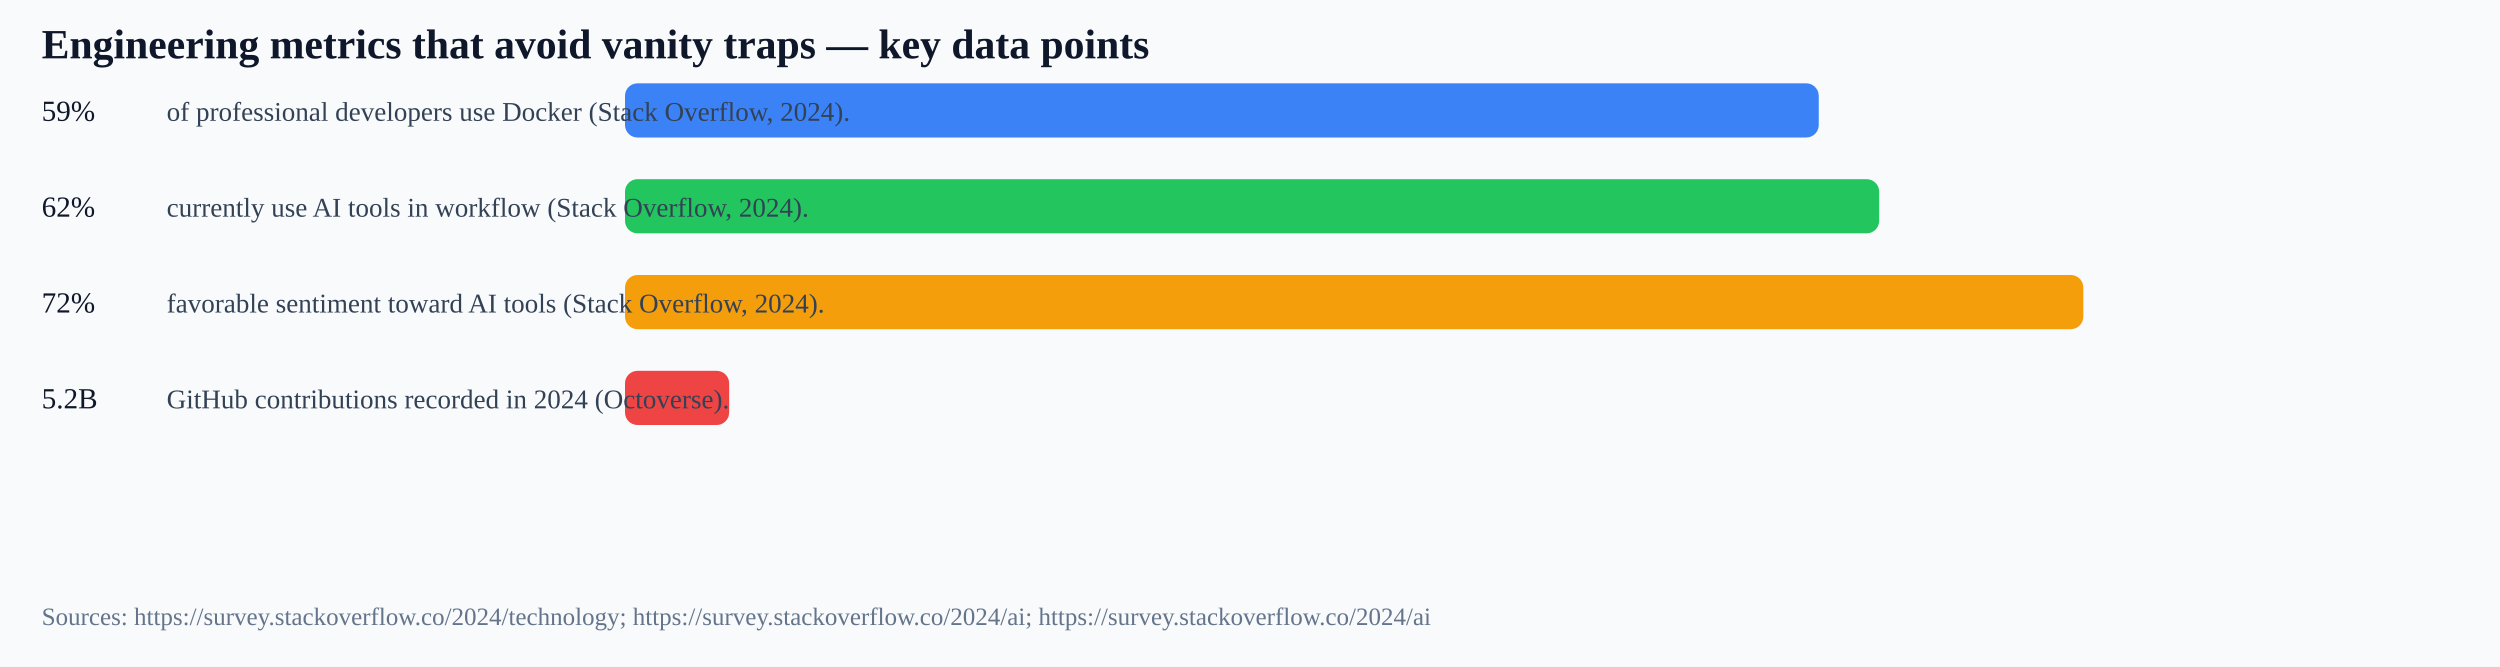
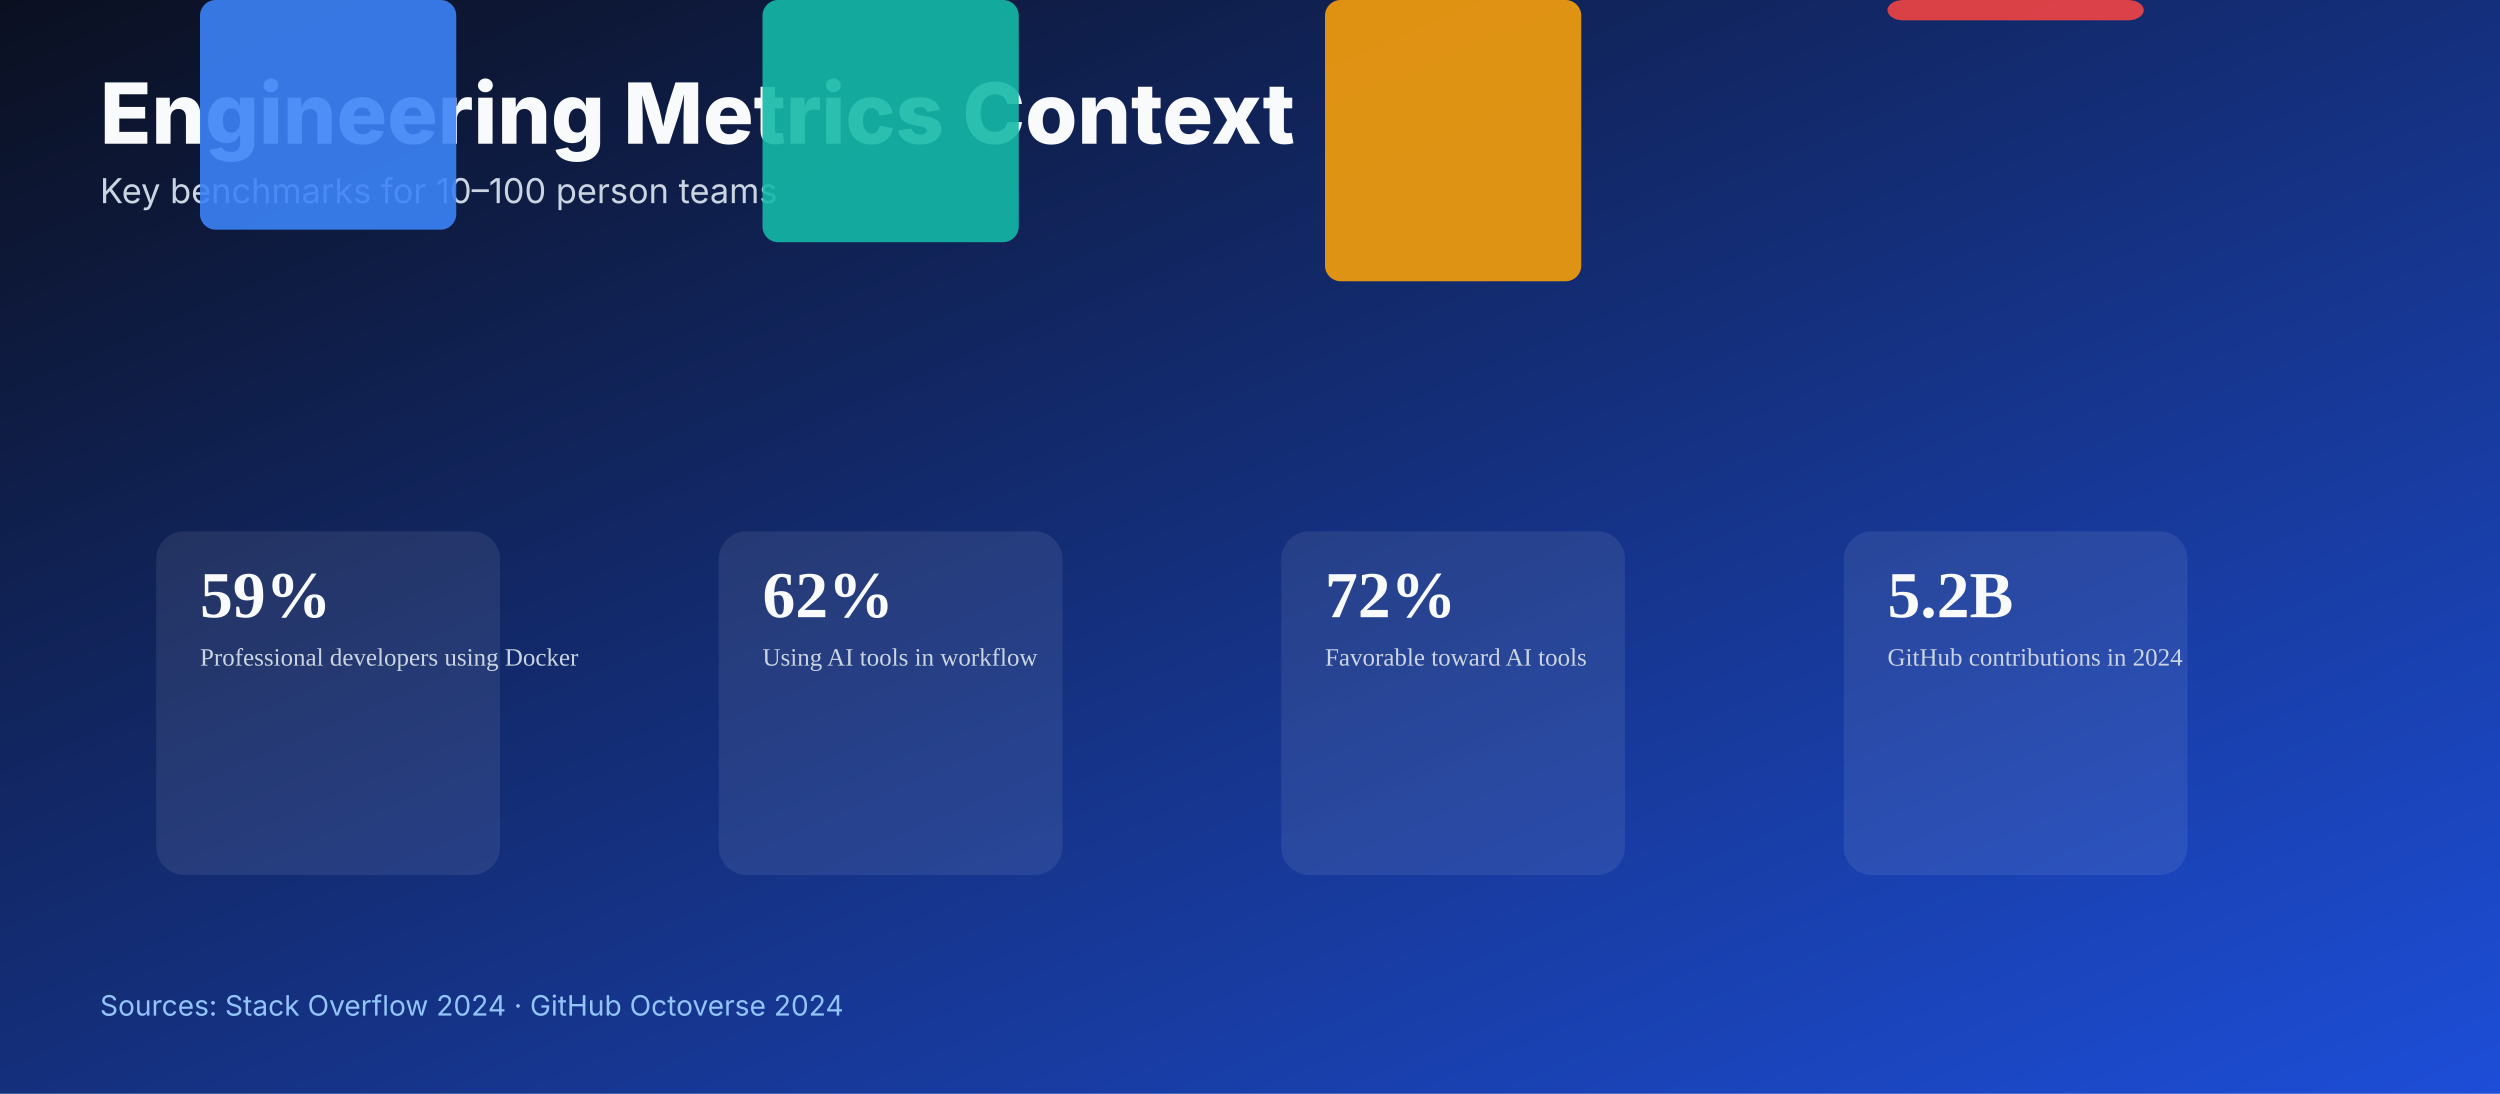
- <svg xmlns="http://www.w3.org/2000/svg" width="1200" height="320" viewBox="0 0 1200 320" role="img" aria-label="Engineering metrics that avoid vanity traps data infographic">
-   <rect width="1200" height="320" fill="#f8fafc" />
-   <text x="20" y="28" font-size="20" fill="#0f172a" font-weight="700">Engineering metrics that avoid vanity traps — key data points</text>
-   <rect x="300" y="40" width="573" height="26" fill="#3b82f6" rx="6" />
-   <text x="20" y="58" font-size="14" fill="#0f172a">59%</text>
-   <text x="80" y="58" font-size="13" fill="#334155">of professional developers use Docker (Stack Overflow, 2024).</text>
-   <rect x="300" y="86" width="602" height="26" fill="#22c55e" rx="6" />
-   <text x="20" y="104" font-size="14" fill="#0f172a">62%</text>
-   <text x="80" y="104" font-size="13" fill="#334155">currently use AI tools in workflow (Stack Overflow, 2024).</text>
-   <rect x="300" y="132" width="700" height="26" fill="#f59e0b" rx="6" />
-   <text x="20" y="150" font-size="14" fill="#0f172a">72%</text>
-   <text x="80" y="150" font-size="13" fill="#334155">favorable sentiment toward AI tools (Stack Overflow, 2024).</text>
-   <rect x="300" y="178" width="50" height="26" fill="#ef4444" rx="6" />
-   <text x="20" y="196" font-size="14" fill="#0f172a">5.2B</text>
-   <text x="80" y="196" font-size="13" fill="#334155">GitHub contributions recorded in 2024 (Octoverse).</text>
-   <text x="20" y="300" font-size="12" fill="#64748b">Sources: https://survey.stackoverflow.co/2024/technology; https://survey.stackoverflow.co/2024/ai; https://survey.stackoverflow.co/2024/ai</text>
+ <svg xmlns="http://www.w3.org/2000/svg" width="1600" height="700" viewBox="0 0 1600 700" role="img" aria-label="Engineering Metrics Context infographic">
+   <defs>
+     <linearGradient id="g" x1="0" y1="0" x2="1" y2="1">
+       <stop offset="0%" stop-color="#0b1020" />
+       <stop offset="100%" stop-color="#1d4ed8" />
+     </linearGradient>
+   </defs>
+   <rect width="1600" height="700" fill="url(#g)" />
+   <text x="64" y="92" font-size="54" font-family="Inter,Arial,sans-serif" font-weight="800" fill="#f8fafc">Engineering Metrics Context</text>
+   <text x="64" y="130" font-size="22" font-family="Inter,Arial,sans-serif" fill="#cbd5e1">Key benchmarks for 10–100 person teams</text>
+   <rect x="100" y="340" width="220" height="220" rx="18" fill="#ffffff" opacity="0.08" />
+   <rect x="128" y="500-h" width="164" height="147" rx="10" fill="#3b82f6" opacity="0.9" />
+   <text x="128" y="395" font-size="42" font-weight="800" fill="#f8fafc">59%</text>
+   <text x="128" y="426" font-size="16" fill="#cbd5e1">Professional developers using Docker</text>
+   <rect x="460" y="340" width="220" height="220" rx="18" fill="#ffffff" opacity="0.08" />
+   <rect x="488" y="500-h" width="164" height="155" rx="10" fill="#14b8a6" opacity="0.9" />
+   <text x="488" y="395" font-size="42" font-weight="800" fill="#f8fafc">62%</text>
+   <text x="488" y="426" font-size="16" fill="#cbd5e1">Using AI tools in workflow</text>
+   <rect x="820" y="340" width="220" height="220" rx="18" fill="#ffffff" opacity="0.08" />
+   <rect x="848" y="500-h" width="164" height="180" rx="10" fill="#f59e0b" opacity="0.9" />
+   <text x="848" y="395" font-size="42" font-weight="800" fill="#f8fafc">72%</text>
+   <text x="848" y="426" font-size="16" fill="#cbd5e1">Favorable toward AI tools</text>
+   <rect x="1180" y="340" width="220" height="220" rx="18" fill="#ffffff" opacity="0.08" />
+   <rect x="1208" y="500-h" width="164" height="13" rx="10" fill="#ef4444" opacity="0.9" />
+   <text x="1208" y="395" font-size="42" font-weight="800" fill="#f8fafc">5.2B</text>
+   <text x="1208" y="426" font-size="16" fill="#cbd5e1">GitHub contributions in 2024</text>
+   <text x="64" y="650" font-size="18" font-family="Inter,Arial,sans-serif" fill="#93c5fd">Sources: Stack Overflow 2024 · GitHub Octoverse 2024</text>
</svg>
